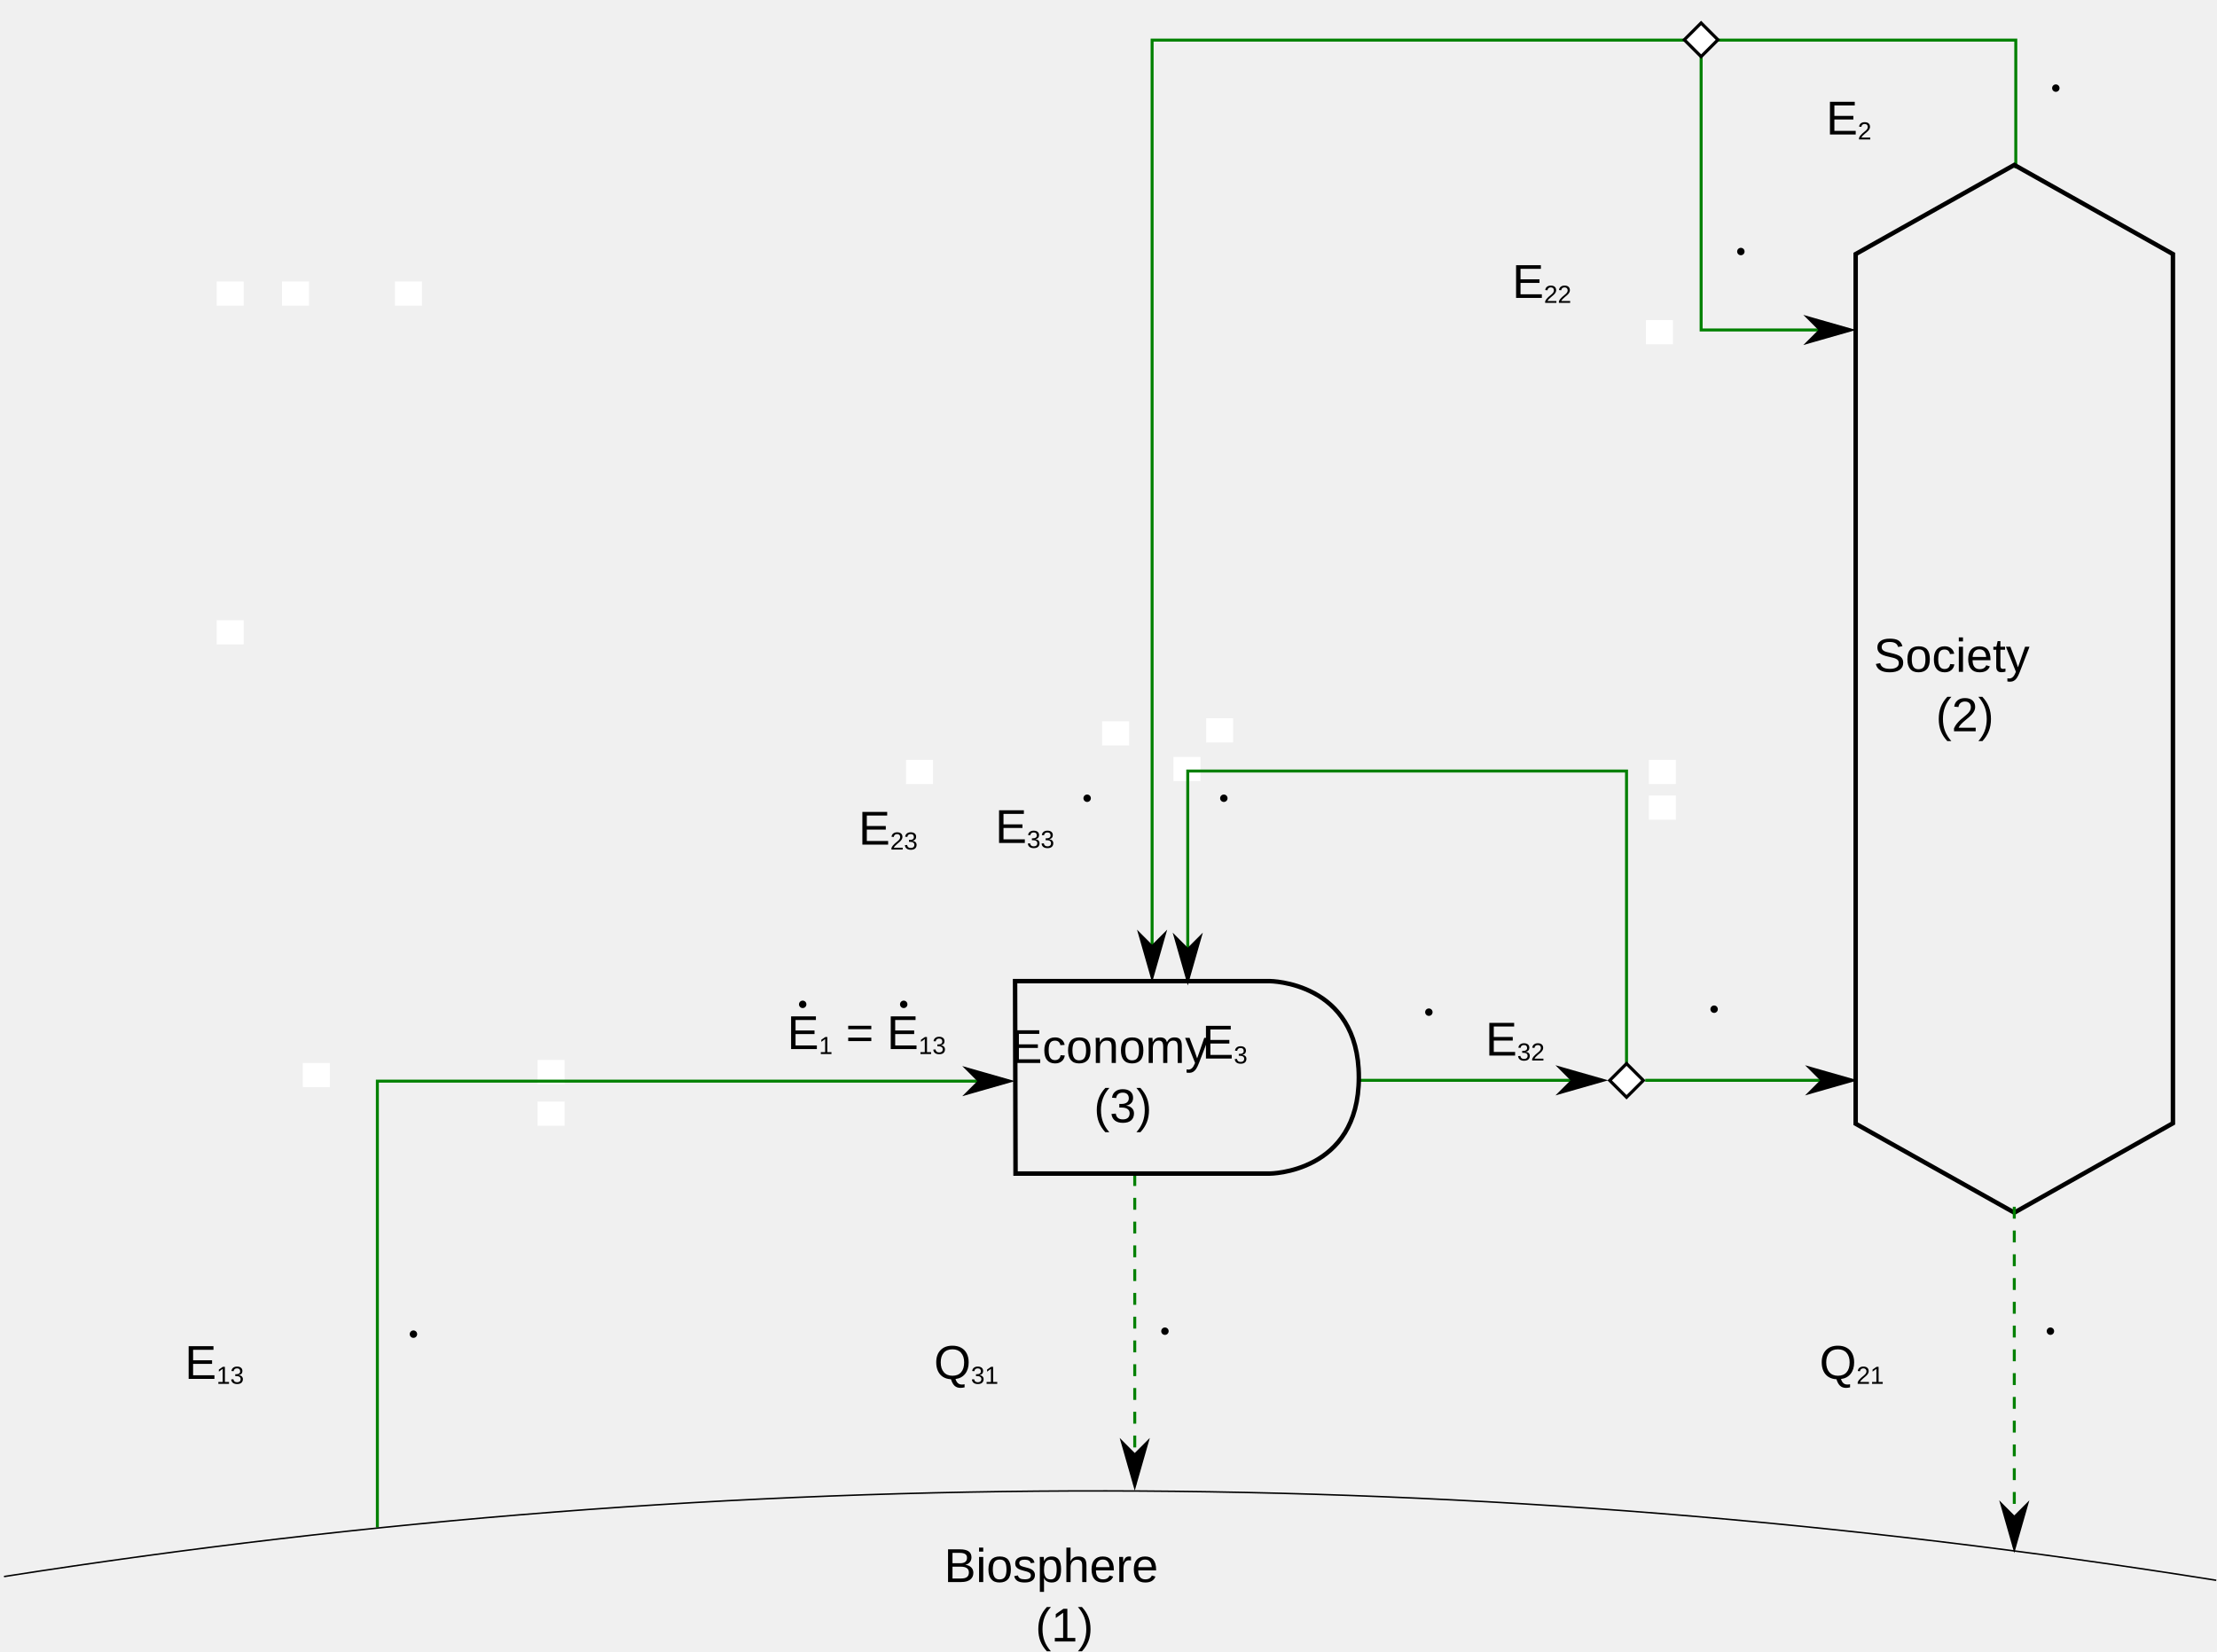
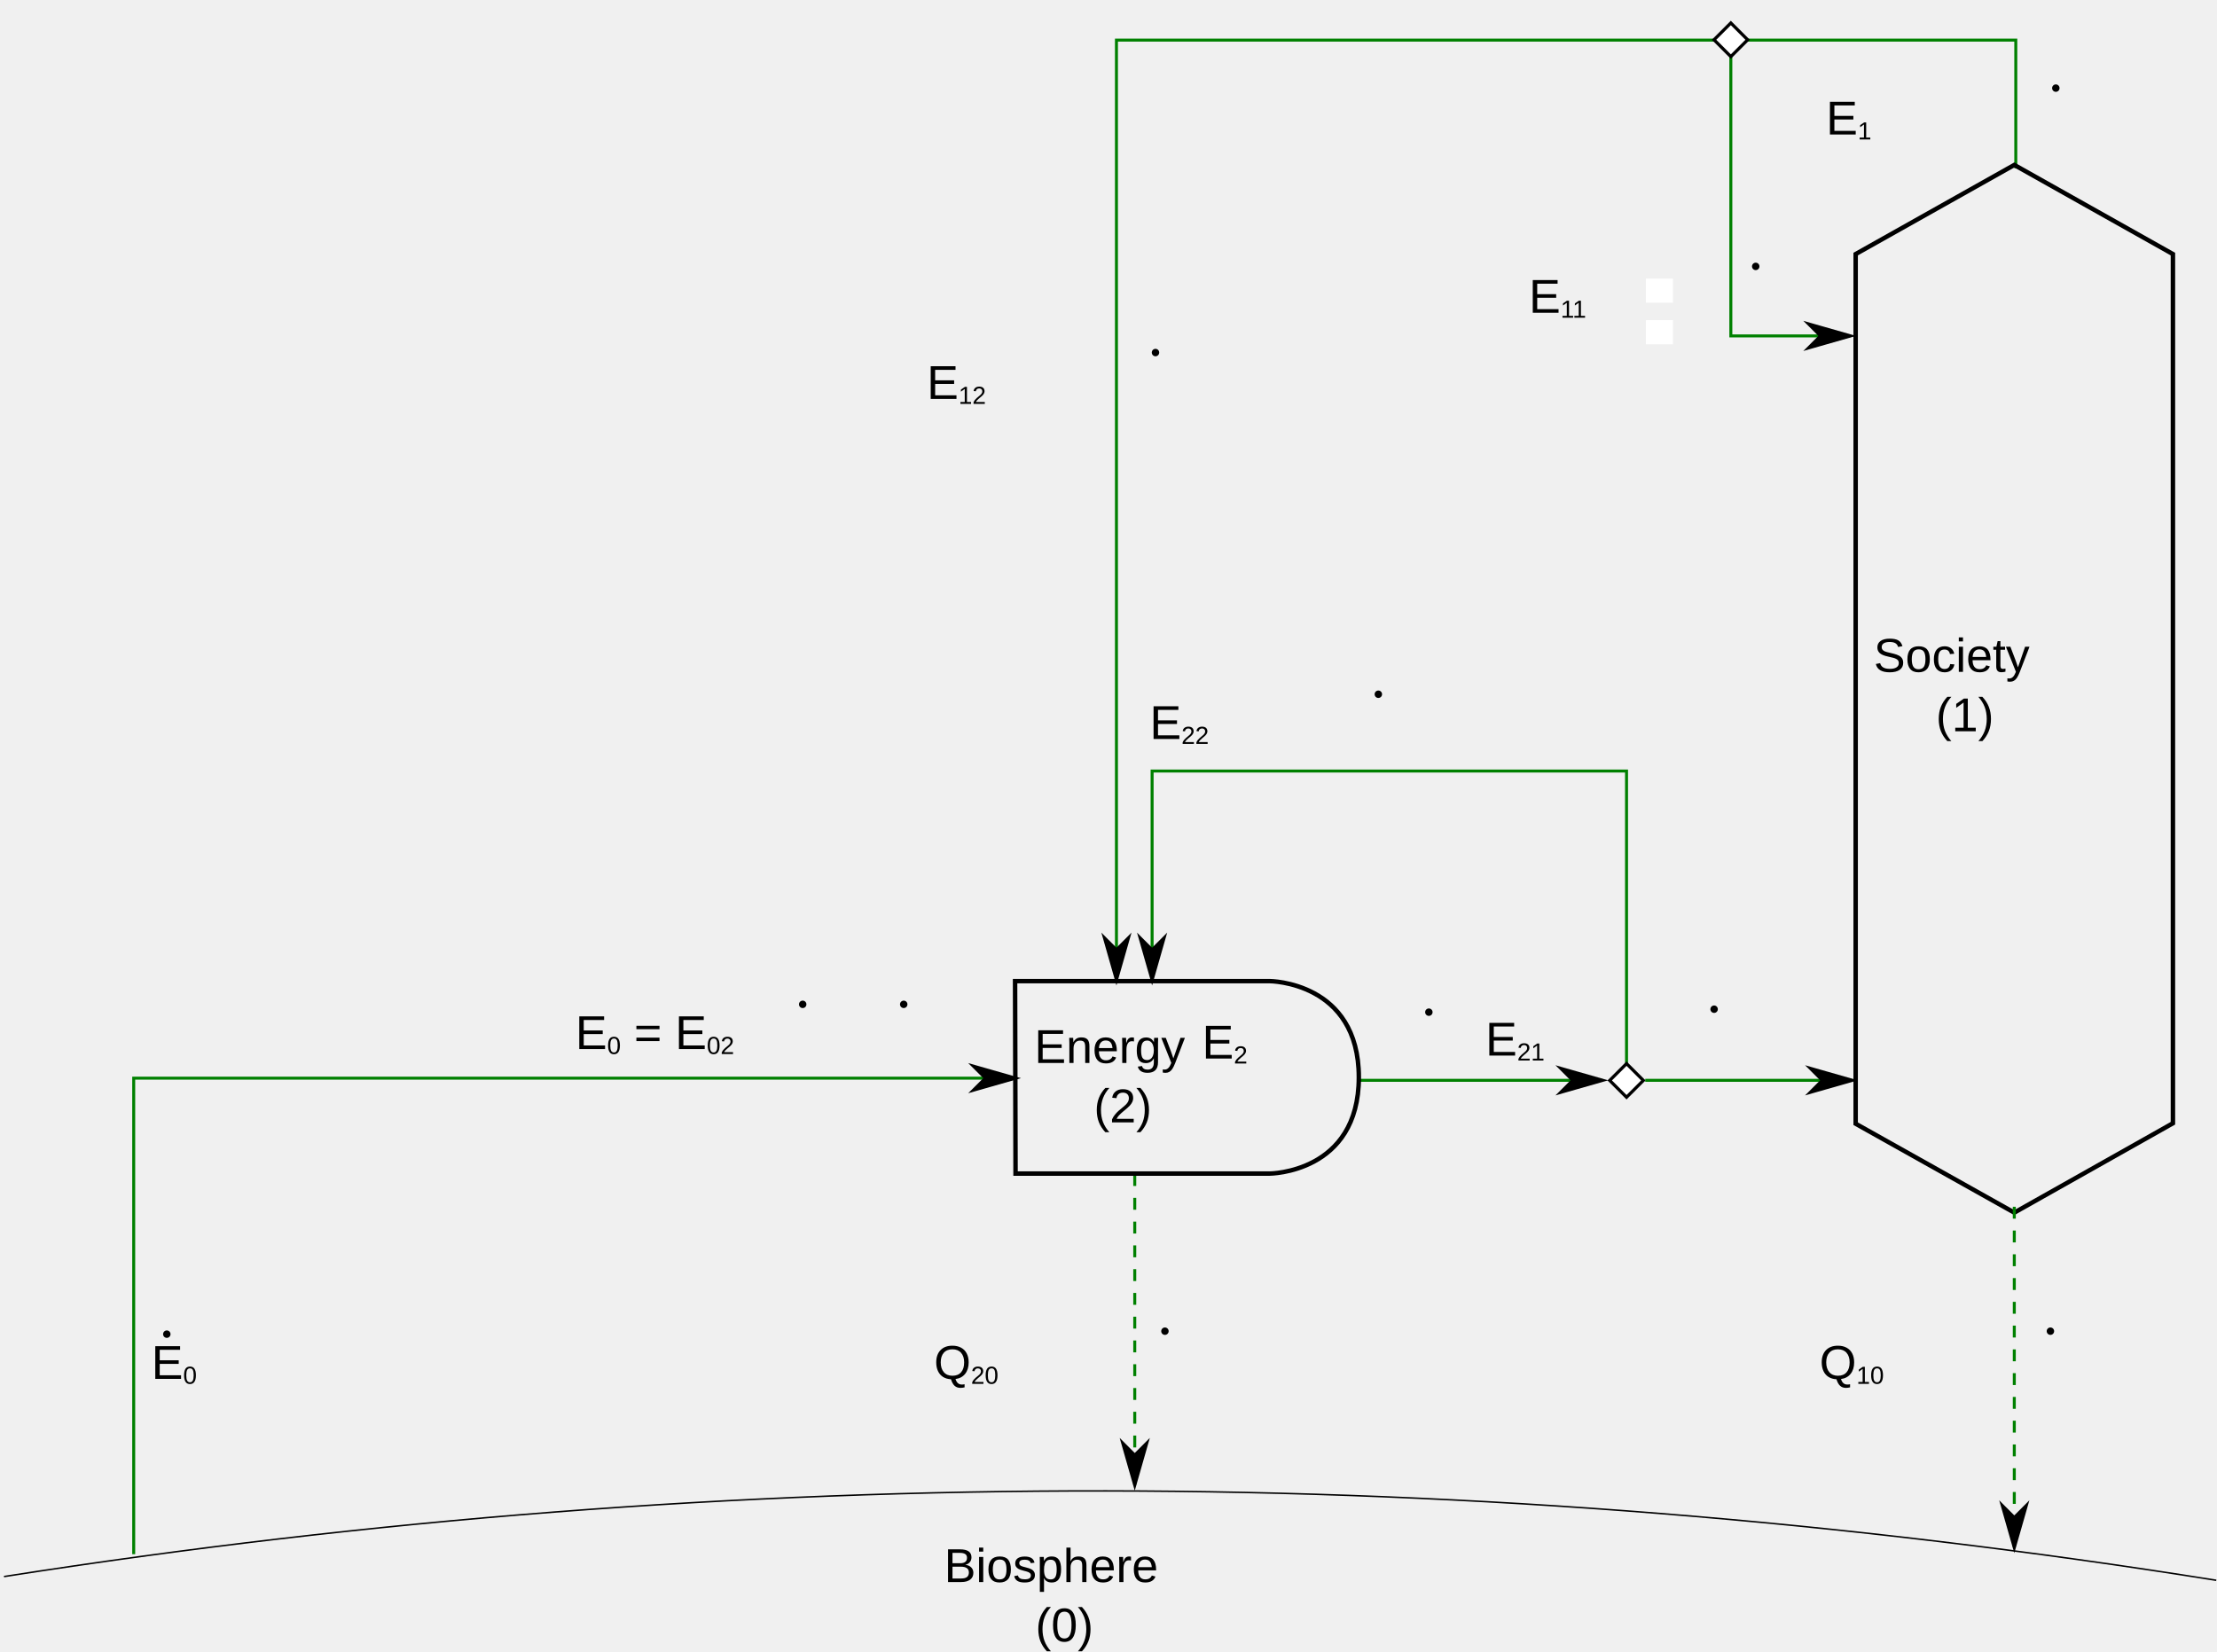
<svg xmlns="http://www.w3.org/2000/svg" version="1.1" width="1492.215" height="1111.64" id="svg2" xml:space="preserve">
  <defs id="defs6">
    <marker orient="auto" refY="0" refX="0" id="Arrow1Lstart" style="overflow:visible">
      <path id="path4143" d="M 0,0 5,-5 -12.5,0 5,5 0,0 z" style="fill-rule:evenodd;stroke:#000000;stroke-width:1pt;marker-start:none" transform="matrix(0.8,0,0,0.8,10,0)" />
    </marker>
    <marker orient="auto" refY="0" refX="0" id="Arrow1Lend" style="overflow:visible">
      <path id="path4132" d="M 0,0 5,-5 -12.5,0 5,5 0,0 z" style="fill-rule:evenodd;stroke:#000000;stroke-width:1pt;marker-start:none" transform="matrix(-0.8,0,0,-0.8,-10,0)" />
    </marker>
    <marker style="overflow:visible" id="InfiniteLineStart" refX="0" refY="0" orient="auto">
      <g id="g4065" transform="translate(-13,0)">
        <circle d="M 3.8,0 C 3.8,0.442 3.442,0.8 3,0.8 2.558,0.8 2.2,0.442 2.2,0 c 0,-0.442 0.358,-0.8 0.8,-0.8 0.442,0 0.8,0.358 0.8,0.8 z" id="circle4067" r="0.8" cy="0" cx="3" />
        <circle d="M 7.3,0 C 7.3,0.442 6.942,0.8 6.5,0.8 6.058,0.8 5.7,0.442 5.7,0 c 0,-0.442 0.358,-0.8 0.8,-0.8 0.442,0 0.8,0.358 0.8,0.8 z" id="circle4069" r="0.8" cy="0" cx="6.5" />
        <circle d="M 10.8,0 C 10.8,0.442 10.442,0.8 10,0.8 9.558,0.8 9.2,0.442 9.2,0 c 0,-0.442 0.358,-0.8 0.8,-0.8 0.442,0 0.8,0.358 0.8,0.8 z" id="circle4071" r="0.8" cy="0" cx="10" />
      </g>
    </marker>
    <marker orient="auto" refY="0" refX="0" id="InfiniteLineStart-3" style="overflow:visible">
      <g transform="translate(-13,0)" id="g4065-9">
        <circle cx="3" cy="0" r="0.8" id="circle4067-9" d="M 3.8,0 C 3.8,0.442 3.442,0.8 3,0.8 2.558,0.8 2.2,0.442 2.2,0 c 0,-0.442 0.358,-0.8 0.8,-0.8 0.442,0 0.8,0.358 0.8,0.8 z" />
        <circle cx="6.5" cy="0" r="0.8" id="circle4069-7" d="M 7.3,0 C 7.3,0.442 6.942,0.8 6.5,0.8 6.058,0.8 5.7,0.442 5.7,0 c 0,-0.442 0.358,-0.8 0.8,-0.8 0.442,0 0.8,0.358 0.8,0.8 z" />
        <circle cx="10" cy="0" r="0.8" id="circle4071-0" d="M 10.8,0 C 10.8,0.442 10.442,0.8 10,0.8 9.558,0.8 9.2,0.442 9.2,0 c 0,-0.442 0.358,-0.8 0.8,-0.8 0.442,0 0.8,0.358 0.8,0.8 z" />
      </g>
    </marker>
    <marker style="overflow:visible" id="Arrow1Lend-0" refX="0" refY="0" orient="auto">
      <path transform="matrix(-0.8,0,0,-0.8,-10,0)" style="fill-rule:evenodd;stroke:#000000;stroke-width:1pt;marker-start:none" d="M 0,0 5,-5 -12.5,0 5,5 0,0 z" id="path4132-2" />
    </marker>
    <marker style="overflow:visible" id="Arrow1Lstart-7" refX="0" refY="0" orient="auto">
      <path transform="matrix(0.8,0,0,0.8,10,0)" style="fill-rule:evenodd;stroke:#000000;stroke-width:1pt;marker-start:none" d="M 0,0 5,-5 -12.5,0 5,5 0,0 z" id="path4143-9" />
    </marker>
    <marker style="overflow:visible" id="EmptyDiamondL" refX="0" refY="0" orient="auto">
      <path transform="scale(0.8,0.8)" style="fill:#ffffff;fill-rule:evenodd;stroke:#000000;stroke-width:1pt;marker-start:none" d="M 0,-7.071 -7.071,0 0,7.071 7.071,0 0,-7.071 z" id="path4169" />
    </marker>
    <marker orient="auto" refY="0" refX="0" id="InfiniteLineStart-0" style="overflow:visible">
      <g transform="translate(-13,0)" id="g4065-5">
        <circle cx="3" cy="0" r="0.8" id="circle4067-6" d="M 3.8,0 C 3.8,0.442 3.442,0.8 3,0.8 2.558,0.8 2.2,0.442 2.2,0 c 0,-0.442 0.358,-0.8 0.8,-0.8 0.442,0 0.8,0.358 0.8,0.8 z" />
        <circle cx="6.5" cy="0" r="0.8" id="circle4069-78" d="M 7.3,0 C 7.3,0.442 6.942,0.8 6.5,0.8 6.058,0.8 5.7,0.442 5.7,0 c 0,-0.442 0.358,-0.8 0.8,-0.8 0.442,0 0.8,0.358 0.8,0.8 z" />
        <circle cx="10" cy="0" r="0.8" id="circle4071-06" d="M 10.8,0 C 10.8,0.442 10.442,0.8 10,0.8 9.558,0.8 9.2,0.442 9.2,0 c 0,-0.442 0.358,-0.8 0.8,-0.8 0.442,0 0.8,0.358 0.8,0.8 z" />
      </g>
    </marker>
    <marker style="overflow:visible" id="Arrow1Lend-7" refX="0" refY="0" orient="auto">
      <path transform="matrix(-0.8,0,0,-0.8,-10,0)" style="fill-rule:evenodd;stroke:#000000;stroke-width:1pt;marker-start:none" d="M 0,0 5,-5 -12.5,0 5,5 0,0 z" id="path4132-0" />
    </marker>
    <marker style="overflow:visible" id="Arrow1Lstart-0" refX="0" refY="0" orient="auto">
      <path transform="matrix(0.8,0,0,0.8,10,0)" style="fill-rule:evenodd;stroke:#000000;stroke-width:1pt;marker-start:none" d="M 0,0 5,-5 -12.5,0 5,5 0,0 z" id="path4143-5" />
    </marker>
  </defs>
  <g transform="matrix(1.25,0,0,-1.25,862.4153,701.1359)" id="g10">
    <g id="g12">
-       <path id="path4319" d="m 395.495,470.299 0,69.01 -465.062,0 0,-504.344" style="fill:none;stroke:#008000;stroke-width:1.6;stroke-linecap:butt;stroke-linejoin:miter;stroke-opacity:1;marker-start:none;marker-end:url(#Arrow1Lend)" />
-       <rect style="fill:#ffffff;fill-opacity:1;stroke:none" id="rect4743" width="14.543" height="13.012" x="-58.07" y="-153.314" transform="scale(1,-1)" />
-       <path style="fill:none;stroke:#008000;stroke-width:1.6;stroke-linecap:butt;stroke-linejoin:miter;stroke-opacity:1;marker-start:url(#EmptyDiamondL);marker-end:url(#Arrow1Lend)" d="m 185.895,-20.901 0,166.61 -236.262,0 0,-112.344" id="path3112" />
-       <rect style="fill:#ffffff;fill-opacity:1;stroke:none" id="rect5371" width="14.543" height="13.012" x="-400.47" y="9.886" transform="scale(1,-1)" />
-       <rect transform="scale(1,-1)" y="32.286" x="-400.47" height="13.012" width="14.543" id="rect5377" style="fill:#ffffff;fill-opacity:1;stroke:none" />
-       <rect transform="scale(1,-1)" y="11.486" x="-526.87" height="13.012" width="14.543" id="rect5369" style="fill:#ffffff;fill-opacity:1;stroke:none" />
-       <rect style="fill:#ffffff;fill-opacity:1;stroke:none" id="rect5363" width="14.543" height="13.012" x="-538.07" y="-409.314" transform="scale(1,-1)" />
-       <rect transform="scale(1,-1)" y="-409.314" x="-573.27" height="13.012" width="14.543" id="rect5365" style="fill:#ffffff;fill-opacity:1;stroke:none" />
-       <rect style="fill:#ffffff;fill-opacity:1;stroke:none" id="rect5367" width="14.543" height="13.012" x="-573.27" y="-226.914" transform="scale(1,-1)" />
+       <path id="path4319" d="m 395.495,470.299 0,69.01 -484.262,0 0,-505.944" style="fill:none;stroke:#008000;stroke-width:1.6;stroke-linecap:butt;stroke-linejoin:miter;stroke-opacity:1;marker-start:none;marker-end:url(#Arrow1Lend)" />
+       <path style="fill:none;stroke:#008000;stroke-width:1.6;stroke-linecap:butt;stroke-linejoin:miter;stroke-opacity:1;marker-start:url(#EmptyDiamondL);marker-end:url(#Arrow1Lend)" d="m 185.895,-20.901 0,166.61 -255.462,0 0,-112.344" id="path3112" />
      <path d="m 195.957,-20.841 111.394,0" id="path6395" style="fill:none;stroke:#008000;stroke-width:1.6;stroke-linecap:butt;stroke-linejoin:miter;stroke-miterlimit:4;stroke-opacity:1;stroke-dasharray:none;marker-end:url(#Arrow1Lend-7)" />
-       <rect style="fill:#ffffff;fill-opacity:1;stroke:none" id="rect4279" width="14.543" height="13.012" x="197.93" y="-132.514" transform="scale(1,-1)" />
-       <rect transform="scale(1,-1)" y="-151.714" x="197.93" height="13.012" width="14.543" id="rect4277" style="fill:#ffffff;fill-opacity:1;stroke:none" />
-       <rect style="fill:#ffffff;fill-opacity:1;stroke:none" id="rect4275" width="18.179" height="16.265" x="544.414" y="226.759" transform="matrix(0.8,0,0,-0.8,-637.6017,333.1218)" />
      <text transform="scale(1,-1)" id="text4115" y="291.016" x="-91.893" style="font-size:25.6px;font-style:normal;font-variant:normal;font-weight:normal;font-stretch:normal;text-align:center;line-height:125%;letter-spacing:0px;word-spacing:0px;text-anchor:middle;fill:#000000;fill-opacity:1;stroke:none;font-family:Arial;-inkscape-font-specification:Arial" xml:space="preserve">
        <tspan y="291.016" x="-91.893" id="tspan4117">Biosphere</tspan>
-         <tspan y="323.016" x="-91.893" id="tspan4119">(1)</tspan>
+         <tspan y="323.016" x="-91.893" id="tspan4119">(0)</tspan>
      </text>
-       <path id="path3349" d="m -146.475,-21.278 -340.262,0 0,-240.344" style="fill:none;stroke:#008000;stroke-width:1.6;stroke-linecap:butt;stroke-linejoin:miter;stroke-opacity:1;marker-start:url(#Arrow1Lstart);marker-end:none" />
-       <text transform="scale(1,-1)" id="text4782" y="4.015" x="-266.046" style="font-size:25.6px;font-style:normal;font-variant:normal;font-weight:normal;font-stretch:normal;text-align:start;line-height:125%;letter-spacing:0px;word-spacing:0px;text-anchor:start;fill:#000000;fill-opacity:1;stroke:none;font-family:Arial;-inkscape-font-specification:Arial" xml:space="preserve">
-         <tspan id="tspan3042" x="-266.046" y="4.015">E<tspan style="font-size:52%;baseline-shift:sub" id="tspan3096">1</tspan> = E<tspan style="font-size:52%;text-align:start;text-anchor:start;baseline-shift:sub" id="tspan3044">13</tspan>
+       <text xml:space="preserve" style="font-size:25.6px;font-style:normal;font-variant:normal;font-weight:normal;font-stretch:normal;text-align:end;line-height:125%;letter-spacing:0px;word-spacing:0px;text-anchor:end;fill:#000000;fill-opacity:1;stroke:none;font-family:Arial;-inkscape-font-specification:Arial" x="-180.762" y="4.015" id="text4806" transform="scale(1,-1)">
+         <tspan id="tspan4808" x="-180.762" y="4.015">E<tspan style="font-size:52%;baseline-shift:sub" id="tspan3309">0</tspan> = E<tspan style="font-size:52%;baseline-shift:sub" id="tspan4810">02</tspan>
        </tspan>
      </text>
-       <path transform="matrix(0.07404241,0,0,-0.1031305,-244.2258,45.89831)" d="m -155.143,250.419 a 27.012,19.393 0 1 1 -54.023,0 27.012,19.393 0 1 1 54.023,0 z" id="path4796" style="fill:#000000;fill-opacity:1;stroke:none" />
-       <text xml:space="preserve" style="font-size:25.6px;font-style:normal;font-variant:normal;font-weight:normal;font-stretch:normal;text-align:end;line-height:125%;letter-spacing:0px;word-spacing:0px;text-anchor:end;fill:#000000;fill-opacity:1;stroke:none;font-family:Arial;-inkscape-font-specification:Arial" x="-444.762" y="181.615" id="text4806" transform="scale(1,-1)">
-         <tspan id="tspan4808" x="-444.762" y="181.615">E<tspan style="font-size:52%;baseline-shift:sub" id="tspan4810">13</tspan>
-         </tspan>
-       </text>
-       <path style="fill:#000000;fill-opacity:1;stroke:none" id="path4812" d="m -155.143,250.419 a 27.012,19.393 0 1 1 -54.023,0 27.012,19.393 0 1 1 54.023,0 z" transform="matrix(0.07404241,0,0,-0.1031305,-453.8258,-131.7017)" />
+       <path style="fill:#000000;fill-opacity:1;stroke:none" id="path4812" d="m -155.143,250.419 c 0,10.71 -12.093,19.393 -27.012,19.393 -14.918,0 -27.012,-8.682 -27.012,-19.393 0,-10.71 12.093,-19.393 27.012,-19.393 14.918,0 27.012,8.682 27.012,19.393 z" transform="matrix(0.07404241,0,0,-0.1031305,-189.8258,45.89831)" />
      <text xml:space="preserve" style="font-size:25.6px;font-style:normal;font-variant:normal;font-weight:normal;font-stretch:normal;text-align:center;line-height:125%;letter-spacing:0px;word-spacing:0px;text-anchor:middle;fill:#000000;fill-opacity:1;stroke:none;font-family:Arial;-inkscape-font-specification:Arial" x="392.962" y="-199.124" id="text3119" transform="scale(1,-1)">
        <tspan id="tspan3123" x="392.962" y="-199.124">Society</tspan>
-         <tspan id="tspan3125" x="392.962" y="-167.124">(2)</tspan>
+         <tspan id="tspan3125" x="392.962" y="-167.124">(1)</tspan>
      </text>
      <path d="m 309.271,-44.212 0,468.3 85.42,48 85.417,-48 0,-468.047 -85.417,-48.125 z" id="path4124" style="fill:none;stroke:#000000;stroke-width:2.4;stroke-linecap:butt;stroke-linejoin:miter;stroke-miterlimit:4;stroke-opacity:1;stroke-dasharray:none" />
      <path d="m 394.689,-88.931 0,-183.394" id="path4841" style="fill:none;stroke:#008000;stroke-width:1.6;stroke-linecap:butt;stroke-linejoin:miter;stroke-miterlimit:4;stroke-opacity:1;stroke-dasharray:6.4, 6.4;stroke-dashoffset:0;marker-end:url(#Arrow1Lend)" />
      <text transform="scale(1,-1)" id="text4843" y="181.615" x="438.294" style="font-size:25.6px;font-style:normal;font-variant:normal;font-weight:normal;font-stretch:normal;text-align:end;line-height:125%;letter-spacing:0px;word-spacing:0px;text-anchor:end;fill:#000000;fill-opacity:1;stroke:none;font-family:Arial;-inkscape-font-specification:Arial" xml:space="preserve">
-         <tspan y="181.615" x="438.294" id="tspan4845">Q<tspan id="tspan4847" style="font-size:52%;baseline-shift:sub">21</tspan>
+         <tspan y="181.615" x="438.294" id="tspan4845">Q<tspan id="tspan4847" style="font-size:52%;baseline-shift:sub">10</tspan>
        </tspan>
      </text>
      <path transform="matrix(0.07404241,0,0,-0.1031305,427.6304,-130.1017)" d="m -155.143,250.419 c 0,10.71 -12.093,19.393 -27.012,19.393 -14.918,0 -27.012,-8.682 -27.012,-19.393 0,-10.71 12.093,-19.393 27.012,-19.393 14.918,0 27.012,8.682 27.012,19.393 z" id="path4849" style="fill:#000000;fill-opacity:1;stroke:none" />
      <path style="fill:none;stroke:#008000;stroke-width:1.6;stroke-linecap:butt;stroke-linejoin:miter;stroke-miterlimit:4;stroke-opacity:1;stroke-dasharray:6.4, 6.4;stroke-dashoffset:0;marker-end:url(#Arrow1Lend)" id="path3164" d="m -78.911,-71.331 0,-167.394" />
      <text xml:space="preserve" style="font-size:25.6px;font-style:normal;font-variant:normal;font-weight:normal;font-stretch:normal;text-align:end;line-height:125%;letter-spacing:0px;word-spacing:0px;text-anchor:end;fill:#000000;fill-opacity:1;stroke:none;font-family:Arial;-inkscape-font-specification:Arial" x="-38.506" y="181.615" id="text3166" transform="scale(1,-1)">
-         <tspan id="tspan3168" x="-38.506" y="181.615">Q<tspan style="font-size:52%;baseline-shift:sub" id="tspan3170">31</tspan>
+         <tspan id="tspan3168" x="-38.506" y="181.615">Q<tspan style="font-size:52%;baseline-shift:sub" id="tspan3170">20</tspan>
        </tspan>
      </text>
      <path style="fill:#000000;fill-opacity:1;stroke:none" id="path3172" d="m -155.143,250.419 c 0,10.71 -12.093,19.393 -27.012,19.393 -14.918,0 -27.012,-8.682 -27.012,-19.393 0,-10.71 12.093,-19.393 27.012,-19.393 14.918,0 27.012,8.682 27.012,19.393 z" transform="matrix(0.07404241,0,0,-0.1031305,-49.16961,-130.1017)" />
      <text xml:space="preserve" style="font-size:40px;font-style:normal;font-weight:normal;line-height:125%;letter-spacing:0px;word-spacing:0px;fill:#000000;fill-opacity:1;stroke:none;font-family:Sans" x="1491.808" y="664.912" id="text3105" transform="matrix(0.8,0,0,-0.8,-637.6017,333.1218)">
        <tspan id="tspan3107" x="1491.808" y="664.912" />
      </text>
      <g id="g10-3" transform="translate(1225.022,-64.78471)">
        <g id="g12-9">
          <text transform="matrix(0.8,0,0,-0.8,-637.6017,333.1218)" id="text3105-3" y="664.912" x="1491.808" style="font-size:40px;font-style:normal;font-weight:normal;line-height:125%;letter-spacing:0px;word-spacing:0px;fill:#000000;fill-opacity:1;stroke:none;font-family:Sans" xml:space="preserve">
            <tspan y="664.912" x="1491.808" id="tspan3107-8" />
          </text>
        </g>
      </g>
      <path style="fill:none;stroke:#008000;stroke-width:1.6;stroke-linecap:butt;stroke-linejoin:miter;stroke-miterlimit:4;stroke-opacity:1;stroke-dasharray:none;marker-end:url(#Arrow1Lend-7)" id="path24" d="m 40.757,-20.841 132.194,0" />
      <g id="g5963" transform="translate(-21.79792,11.2)">
        <path d="m -121.554,21.379 137.1,0 c 0,0 48,-0.209 48,-51.82 -2.6e-4,-51.611 -48,-51.817 -48,-51.817 l -136.847,0 z" id="path14" style="fill:none;stroke:#000000;stroke-width:2.4;stroke-linecap:butt;stroke-linejoin:miter;stroke-miterlimit:4;stroke-opacity:1;stroke-dasharray:none" />
        <text xml:space="preserve" style="font-size:25.6px;font-style:normal;font-variant:normal;font-weight:normal;font-stretch:normal;text-align:center;line-height:125%;letter-spacing:0px;word-spacing:0px;text-anchor:middle;fill:#000000;fill-opacity:1;stroke:none;font-family:Arial;-inkscape-font-specification:Arial" x="-31.504" y="22.689" id="text3085" transform="scale(1,-1)">
-           <tspan id="tspan3089" x="-31.504" y="22.689">Economy</tspan>
-           <tspan x="-31.504" y="54.689" id="tspan3115">(3)</tspan>
+           <tspan id="tspan3089" x="-31.504" y="22.689">Energy</tspan>
+           <tspan x="-31.504" y="54.689" id="tspan3115">(2)</tspan>
        </text>
      </g>
      <text transform="scale(1,-1)" id="text4981" y="9.113" x="95.607" style="font-size:25.6px;font-style:normal;font-variant:normal;font-weight:normal;font-stretch:normal;text-align:end;line-height:125%;letter-spacing:0px;word-spacing:0px;text-anchor:end;fill:#000000;fill-opacity:1;stroke:none;font-family:Arial;-inkscape-font-specification:Arial" xml:space="preserve">
-         <tspan y="9.113" x="95.607" id="tspan4983">E<tspan id="tspan4985" style="font-size:52%;baseline-shift:sub">3</tspan>
+         <tspan y="9.113" x="95.607" id="tspan4983">E<tspan id="tspan4985" style="font-size:52%;baseline-shift:sub">2</tspan>
        </tspan>
      </text>
      <path transform="matrix(0.07404241,0,0,-0.1031305,92.9436,41.6853)" d="m -155.143,250.419 c 0,10.71 -12.093,19.393 -27.012,19.393 -14.918,0 -27.012,-8.682 -27.012,-19.393 0,-10.71 12.093,-19.393 27.012,-19.393 14.918,0 27.012,8.682 27.012,19.393 z" id="path3125" style="fill:#000000;fill-opacity:1;stroke:none" />
-       <text xml:space="preserve" style="font-size:25.6px;font-style:normal;font-variant:normal;font-weight:normal;font-stretch:normal;text-align:end;line-height:125%;letter-spacing:0px;word-spacing:0px;text-anchor:end;fill:#000000;fill-opacity:1;stroke:none;font-family:Arial;-inkscape-font-specification:Arial" x="-8.393" y="-106.972" id="text3116" transform="scale(1,-1)">
-         <tspan id="tspan3118" x="-8.393" y="-106.972">E<tspan style="font-size:52%;baseline-shift:sub" id="tspan3120">33</tspan>
+       <text xml:space="preserve" style="font-size:25.6px;font-style:normal;font-variant:normal;font-weight:normal;font-stretch:normal;text-align:end;line-height:125%;letter-spacing:0px;word-spacing:0px;text-anchor:end;fill:#000000;fill-opacity:1;stroke:none;font-family:Arial;-inkscape-font-specification:Arial" x="74.807" y="-162.972" id="text3116" transform="scale(1,-1)">
+         <tspan id="tspan3118" x="74.807" y="-162.972">E<tspan style="font-size:52%;baseline-shift:sub" id="tspan3120">22</tspan>
        </tspan>
      </text>
-       <path style="fill:#000000;fill-opacity:1;stroke:none" id="path3122" d="m -155.143,250.419 c 0,10.71 -12.093,19.393 -27.012,19.393 -14.918,0 -27.012,-8.682 -27.012,-19.393 0,-10.71 12.093,-19.393 27.012,-19.393 14.918,0 27.012,8.682 27.012,19.393 z" transform="matrix(0.07404241,0,0,-0.1031305,-17.45641,156.8853)" />
+       <path style="fill:#000000;fill-opacity:1;stroke:none" id="path3122" d="m -155.143,250.419 c 0,10.71 -12.093,19.393 -27.012,19.393 -14.918,0 -27.012,-8.682 -27.012,-19.393 0,-10.71 12.093,-19.393 27.012,-19.393 14.918,0 27.012,8.682 27.012,19.393 z" transform="matrix(0.07404241,0,0,-0.1031305,65.74359,212.8853)" />
      <text xml:space="preserve" style="font-size:25.6px;font-style:normal;font-variant:normal;font-weight:normal;font-stretch:normal;text-align:end;line-height:125%;letter-spacing:0px;word-spacing:0px;text-anchor:end;fill:#000000;fill-opacity:1;stroke:none;font-family:Arial;-inkscape-font-specification:Arial" x="255.607" y="7.513" id="text4223" transform="scale(1,-1)">
-         <tspan id="tspan4225" x="255.607" y="7.513">E<tspan style="font-size:52%;baseline-shift:sub" id="tspan4227">32</tspan>
+         <tspan id="tspan4225" x="255.607" y="7.513">E<tspan style="font-size:52%;baseline-shift:sub" id="tspan4227">21</tspan>
        </tspan>
      </text>
      <path style="fill:#000000;fill-opacity:1;stroke:none" id="path4229" d="m -155.143,250.419 c 0,10.71 -12.093,19.393 -27.012,19.393 -14.918,0 -27.012,-8.682 -27.012,-19.393 0,-10.71 12.093,-19.393 27.012,-19.393 14.918,0 27.012,8.682 27.012,19.393 z" transform="matrix(0.07404241,0,0,-0.1031305,246.5436,43.2853)" />
-       <rect transform="scale(1,-1)" y="-409.314" x="-477.27" height="13.012" width="14.543" id="rect4519" style="fill:#ffffff;fill-opacity:1;stroke:none" />
-       <text xml:space="preserve" style="font-size:25.6px;font-style:normal;font-variant:normal;font-weight:normal;font-stretch:normal;text-align:end;line-height:125%;letter-spacing:0px;word-spacing:0px;text-anchor:end;fill:#000000;fill-opacity:1;stroke:none;font-family:Arial;-inkscape-font-specification:Arial" x="-81.993" y="-106.087" id="text4623" transform="scale(1,-1)">
-         <tspan id="tspan4625" x="-81.993" y="-106.087">E<tspan style="font-size:52%;baseline-shift:sub" id="tspan4627">23</tspan>
+       <path style="fill:none;stroke:#008000;stroke-width:1.6;stroke-linecap:butt;stroke-linejoin:miter;stroke-opacity:1;marker-start:url(#Arrow1Lstart);marker-end:none" d="m -143.275,-19.678 -474.662,0 0,-256.344" id="path4521" />
+       <text xml:space="preserve" style="font-size:25.6px;font-style:normal;font-variant:normal;font-weight:normal;font-stretch:normal;text-align:start;line-height:125%;letter-spacing:0px;word-spacing:0px;text-anchor:start;fill:#000000;fill-opacity:1;stroke:none;font-family:Arial;-inkscape-font-specification:Arial" x="-608.407" y="181.615" id="text4523" transform="scale(1,-1)">
+         <tspan y="181.615" x="-608.407" id="tspan4525">E<tspan id="tspan4527" style="font-size:52%;text-align:start;text-anchor:start;baseline-shift:sub">0</tspan>
        </tspan>
      </text>
-       <path style="fill:#000000;fill-opacity:1;stroke:none" id="path4629" d="m -155.143,250.419 c 0,10.71 -12.093,19.393 -27.012,19.393 -14.918,0 -27.012,-8.682 -27.012,-19.393 0,-10.71 12.093,-19.393 27.012,-19.393 14.918,0 27.012,8.682 27.012,19.393 z" transform="matrix(0.07404241,0,0,-0.1031305,-91.0564,156.8853)" />
+       <path style="fill:#000000;fill-opacity:1;stroke:none" id="path4529" d="m -155.143,250.419 c 0,10.71 -12.093,19.393 -27.012,19.393 -14.918,0 -27.012,-8.682 -27.012,-19.393 0,-10.71 12.093,-19.393 27.012,-19.393 14.918,0 27.012,8.682 27.012,19.393 z" transform="matrix(0.07404241,0,0,-0.1031305,-586.6258,-131.7017)" />
+       <text xml:space="preserve" style="font-size:25.6px;font-style:normal;font-variant:normal;font-weight:normal;font-stretch:normal;text-align:end;line-height:125%;letter-spacing:0px;word-spacing:0px;text-anchor:end;fill:#000000;fill-opacity:1;stroke:none;font-family:Arial;-inkscape-font-specification:Arial" x="-45.193" y="-346.087" id="text4623" transform="scale(1,-1)">
+         <tspan id="tspan4625" x="-45.193" y="-346.087">E<tspan style="font-size:52%;baseline-shift:sub" id="tspan4627">12</tspan>
+         </tspan>
+       </text>
+       <path style="fill:#000000;fill-opacity:1;stroke:none" id="path4629" d="m -155.143,250.419 a 27.012,19.393 0 1 1 -54.023,0 27.012,19.393 0 1 1 54.023,0 z" transform="matrix(0.07404241,0,0,-0.1031305,-54.2564,396.8853)" />
      <text xml:space="preserve" style="font-size:25.6px;font-style:normal;font-variant:normal;font-weight:normal;font-stretch:normal;text-align:end;line-height:125%;letter-spacing:0px;word-spacing:0px;text-anchor:end;fill:#000000;fill-opacity:1;stroke:none;font-family:Arial;-inkscape-font-specification:Arial" x="431.607" y="-488.487" id="text4663" transform="scale(1,-1)">
-         <tspan id="tspan4665" x="431.607" y="-488.487">E<tspan style="font-size:52%;baseline-shift:sub" id="tspan4667">2</tspan>
+         <tspan id="tspan4665" x="431.607" y="-488.487">E<tspan style="font-size:52%;baseline-shift:sub" id="tspan4667">1</tspan>
        </tspan>
      </text>
      <path style="fill:#000000;fill-opacity:1;stroke:none" id="path4669" d="m -155.143,250.419 c 0,10.71 -12.093,19.393 -27.012,19.393 -14.918,0 -27.012,-8.682 -27.012,-19.393 0,-10.71 12.093,-19.393 27.012,-19.393 14.918,0 27.012,8.682 27.012,19.393 z" transform="matrix(0.07404241,0,0,-0.1031305,430.5436,539.2853)" />
+       <rect transform="scale(1,-1)" y="-410.914" x="196.33" height="13.012" width="14.543" id="rect5385" style="fill:#ffffff;fill-opacity:1;stroke:none" />
      <rect style="fill:#ffffff;fill-opacity:1;stroke:none" id="rect5387" width="14.543" height="13.012" x="196.33" y="-388.514" transform="scale(1,-1)" />
-       <rect transform="scale(1,-1)" y="-174.114" x="-40.47" height="13.012" width="14.543" id="rect5405" style="fill:#ffffff;fill-opacity:1;stroke:none" />
-       <rect style="fill:#ffffff;fill-opacity:1;stroke:none" id="rect5409" width="14.543" height="13.012" x="-96.47" y="-172.514" transform="scale(1,-1)" />
      <path style="fill:none;stroke:#000000;stroke-width:0.8px;stroke-linecap:butt;stroke-linejoin:miter;stroke-opacity:1" d="m -687.781,-288.069 c 394.415,61.799 791.458,61.868 1191.221,-2.005" id="path3256" />
-       <path id="path3091" d="m 226.058,539.484 0,-156.262 80.344,0" style="fill:none;stroke:#008000;stroke-width:1.6;stroke-linecap:butt;stroke-linejoin:miter;stroke-opacity:1;marker-start:url(#EmptyDiamondL);marker-end:url(#Arrow1Lend)" />
-       <text transform="scale(1,-1)" id="text3093" y="-400.487" x="270.007" style="font-size:25.6px;font-style:normal;font-variant:normal;font-weight:normal;font-stretch:normal;text-align:end;line-height:125%;letter-spacing:0px;word-spacing:0px;text-anchor:end;fill:#000000;fill-opacity:1;stroke:none;font-family:Arial;-inkscape-font-specification:Arial" xml:space="preserve">
-         <tspan y="-400.487" x="270.007" id="tspan3095">E<tspan id="tspan3097" style="font-size:52%;baseline-shift:sub">22</tspan>
+       <path id="path3154" d="m 242.058,539.484 0,-159.462 64.344,0" style="fill:none;stroke:#008000;stroke-width:1.6;stroke-linecap:butt;stroke-linejoin:miter;stroke-opacity:1;marker-start:url(#EmptyDiamondL);marker-end:url(#Arrow1Lend)" />
+       <text transform="scale(1,-1)" id="text3156" y="-392.487" x="278.007" style="font-size:25.6px;font-style:normal;font-variant:normal;font-weight:normal;font-stretch:normal;text-align:end;line-height:125%;letter-spacing:0px;word-spacing:0px;text-anchor:end;fill:#000000;fill-opacity:1;stroke:none;font-family:Arial;-inkscape-font-specification:Arial" xml:space="preserve">
+         <tspan y="-392.487" x="278.007" id="tspan3158">E<tspan id="tspan3160" style="font-size:52%;baseline-shift:sub">11</tspan>
        </tspan>
      </text>
-       <path transform="matrix(0.07404241,0,0,-0.1031305,260.9436,451.2853)" d="m -155.143,250.419 c 0,10.71 -12.093,19.393 -27.012,19.393 -14.918,0 -27.012,-8.682 -27.012,-19.393 0,-10.71 12.093,-19.393 27.012,-19.393 14.918,0 27.012,8.682 27.012,19.393 z" id="path3099" style="fill:#000000;fill-opacity:1;stroke:none" />
-       <path style="fill:#000000;fill-opacity:1;stroke:none" id="path3098" d="m -155.143,250.419 a 27.012,19.393 0 1 1 -54.023,0 27.012,19.393 0 1 1 54.023,0 z" transform="matrix(0.07404241,0,0,-0.1031305,-189.8258,45.89831)" />
+       <path transform="matrix(0.07404241,0,0,-0.1031305,268.9436,443.2853)" d="m -155.143,250.419 c 0,10.71 -12.093,19.393 -27.012,19.393 -14.918,0 -27.012,-8.682 -27.012,-19.393 0,-10.71 12.093,-19.393 27.012,-19.393 14.918,0 27.012,8.682 27.012,19.393 z" id="path3162" style="fill:#000000;fill-opacity:1;stroke:none" />
+       <path transform="matrix(0.07404241,0,0,-0.1031305,-244.2258,45.89831)" d="m -155.143,250.419 a 27.012,19.393 0 1 1 -54.023,0 27.012,19.393 0 1 1 54.023,0 z" id="path3311" style="fill:#000000;fill-opacity:1;stroke:none" />
    </g>
  </g>
</svg>
